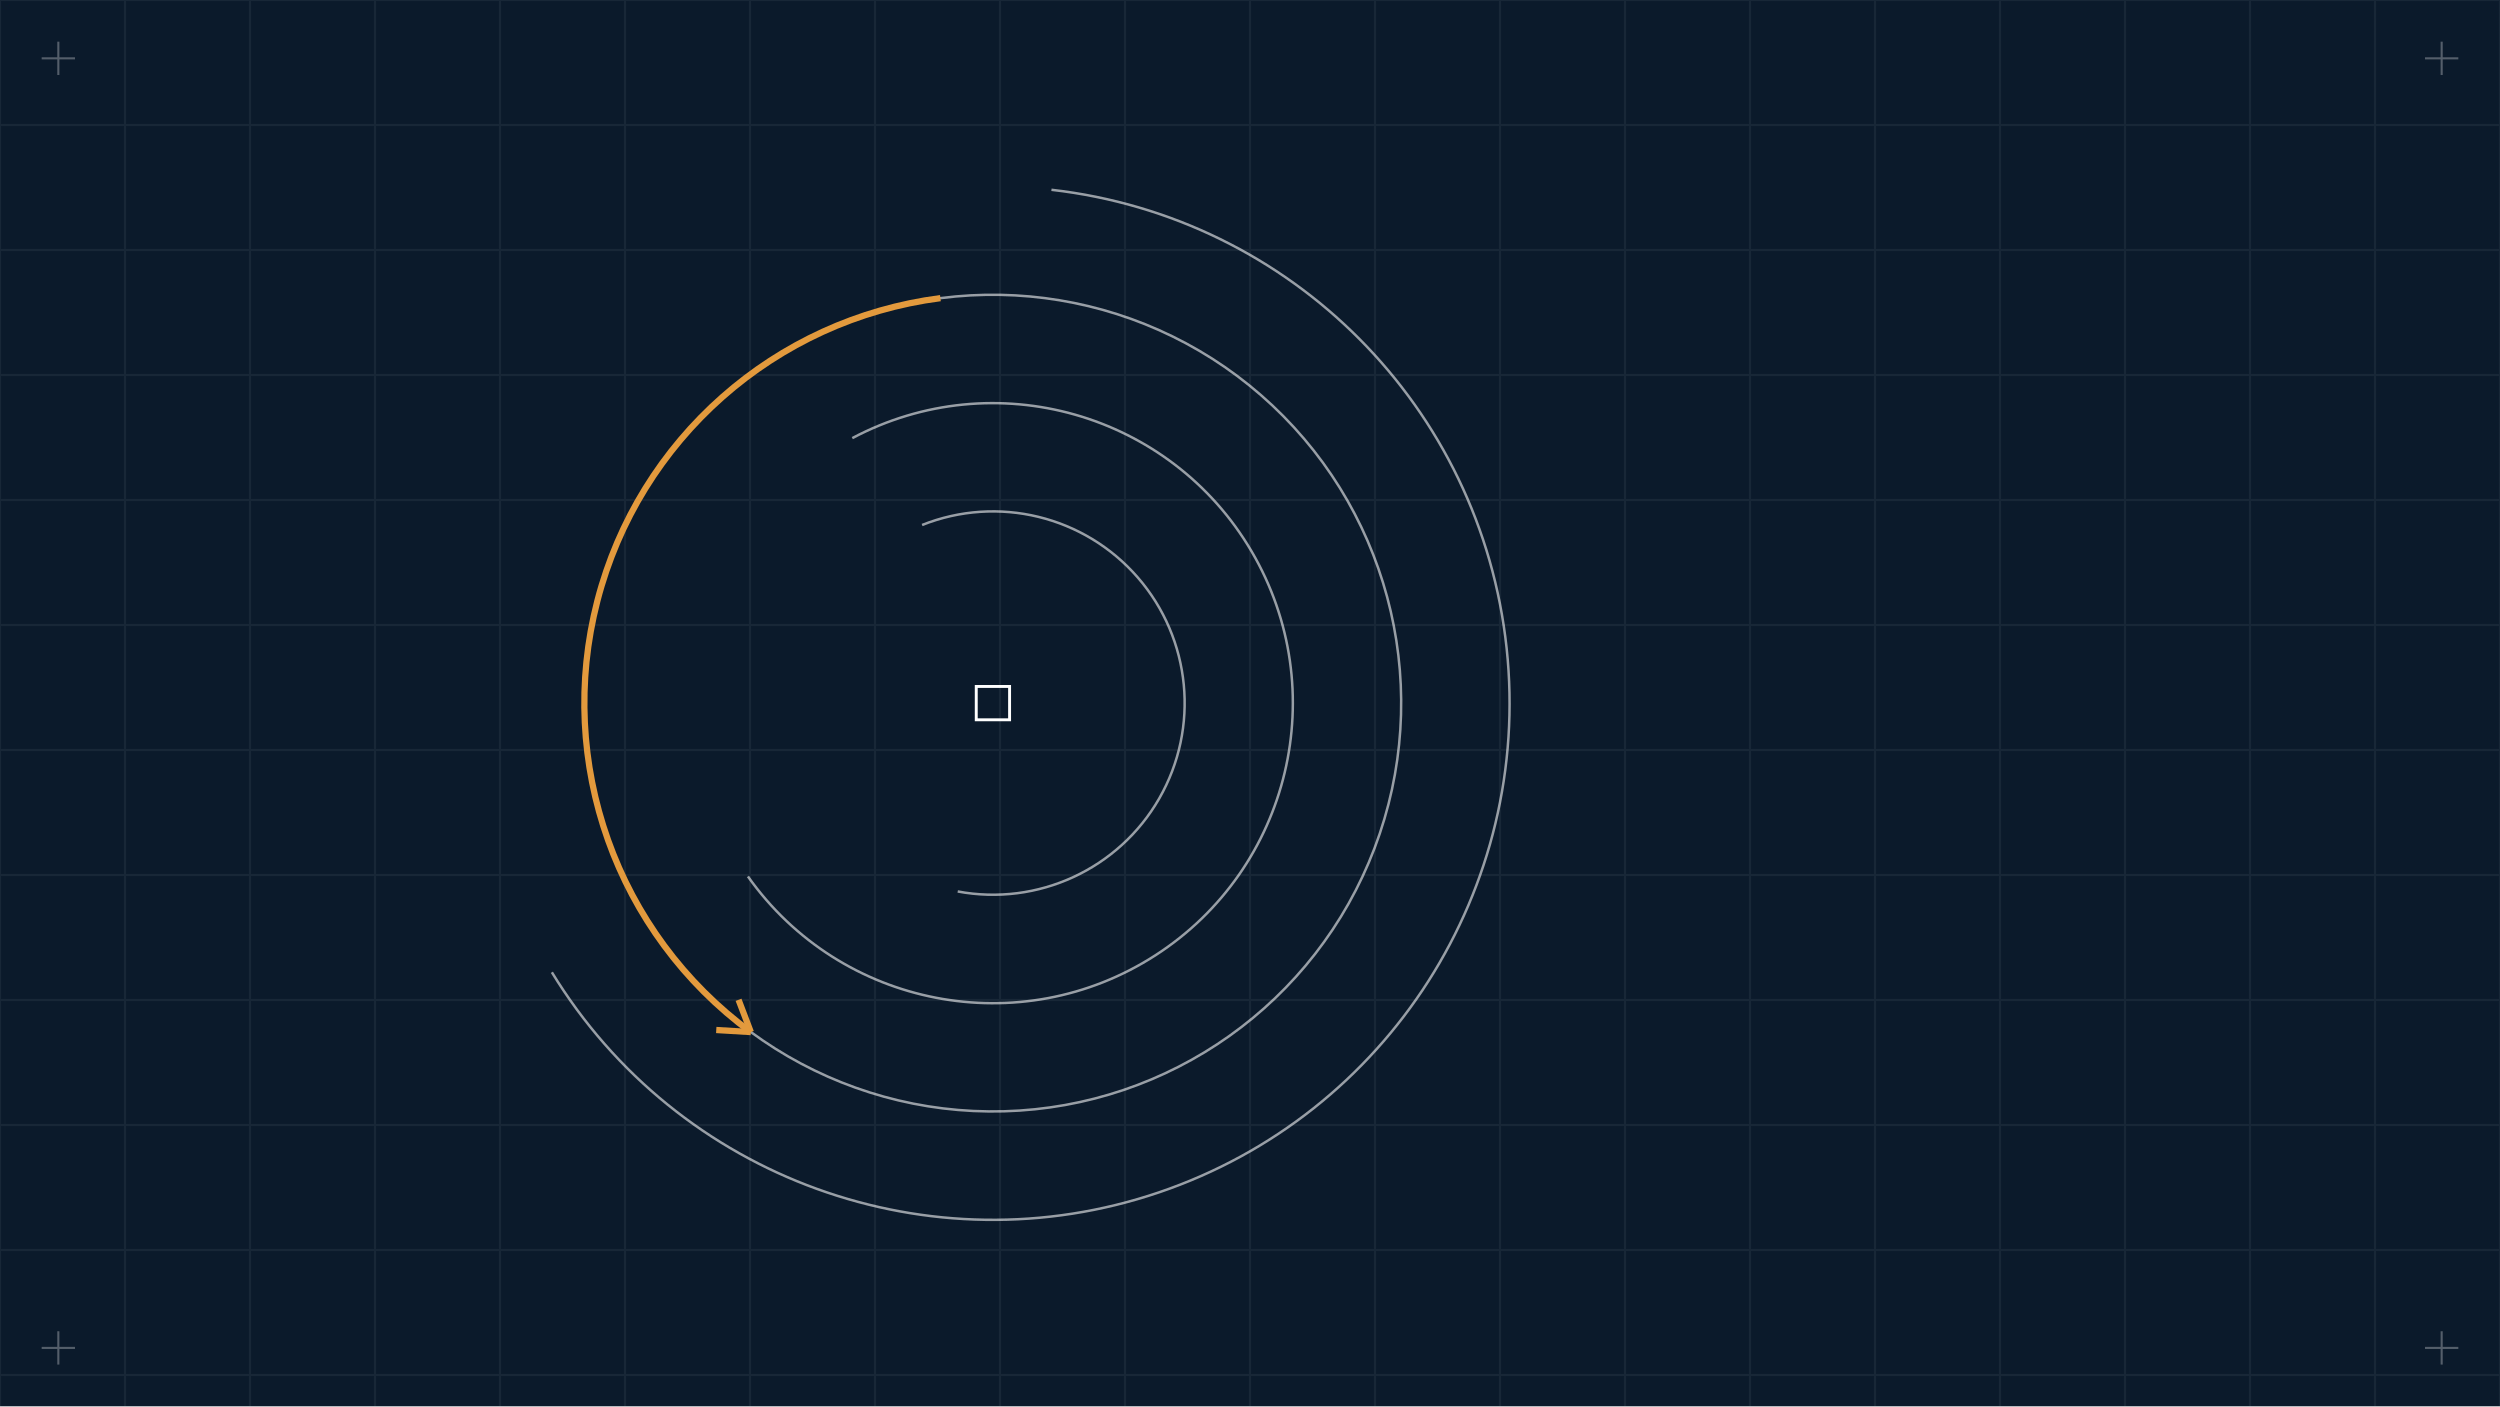
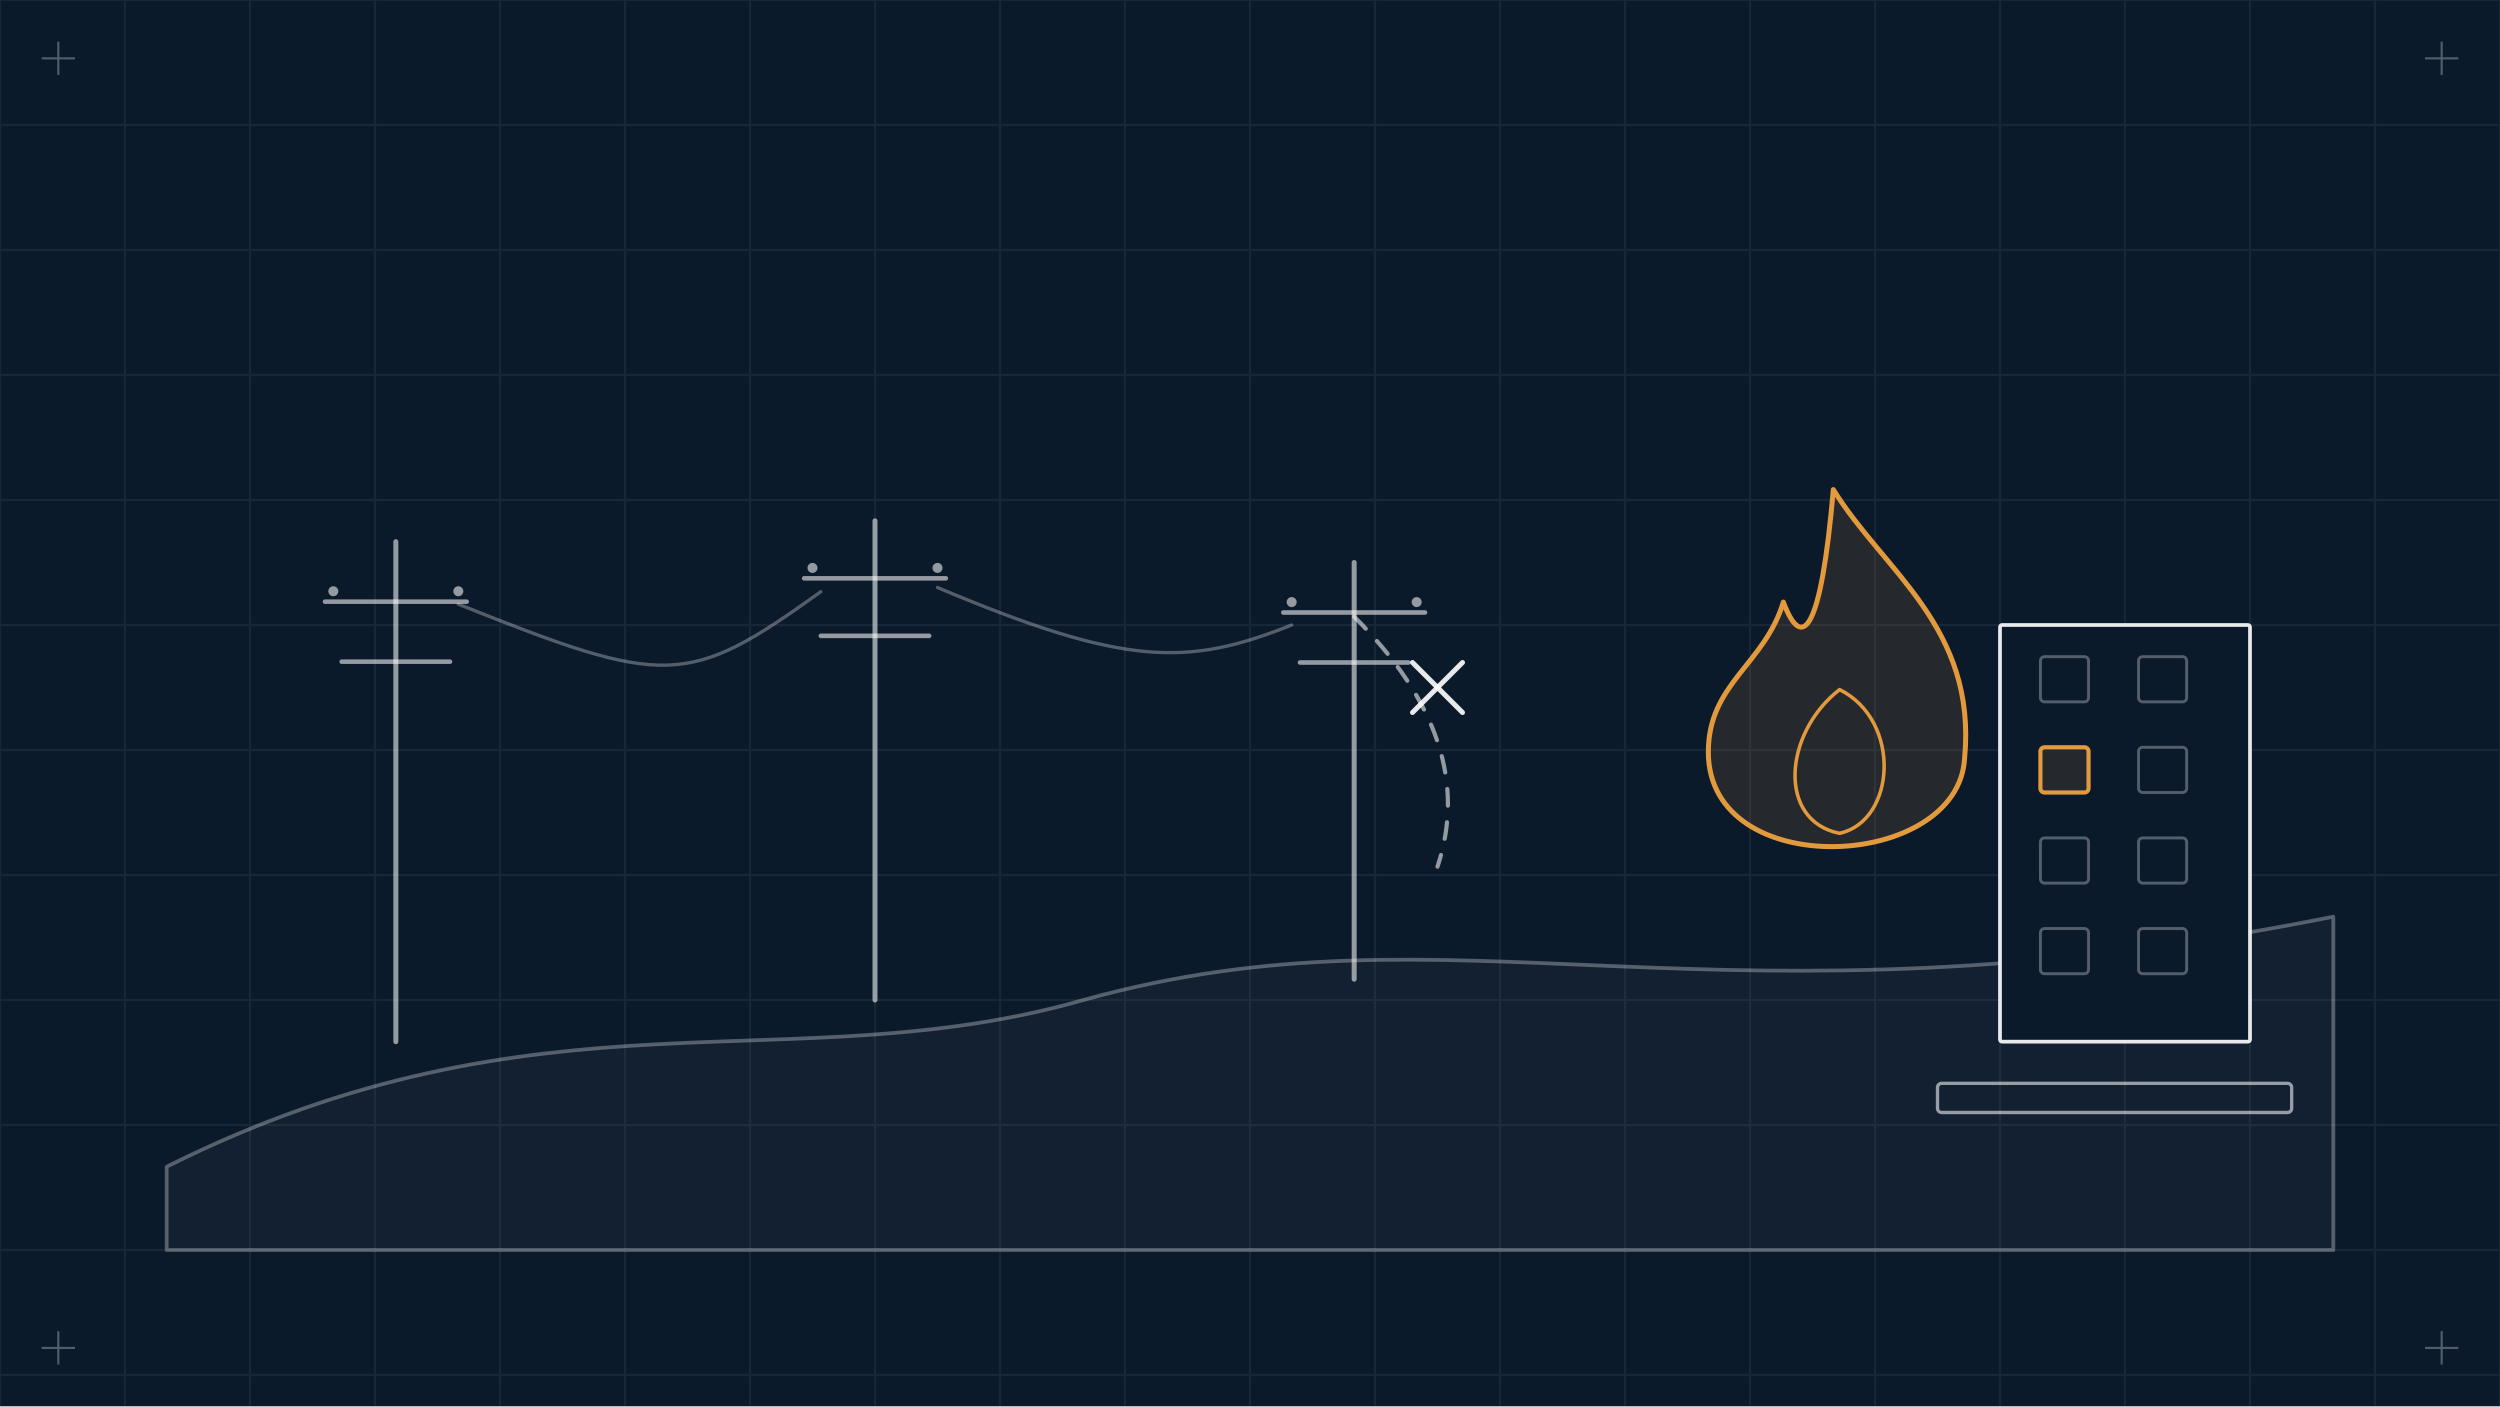
- <svg xmlns="http://www.w3.org/2000/svg" viewBox="0 0 1200 675" role="img" aria-label="Abstract illustration of a recovery arc returning to its baseline">
+ <svg xmlns="http://www.w3.org/2000/svg" viewBox="0 0 1200 675" role="img" aria-label="Power lines down beside a hillside fire while one office keeps its light on">
  <rect width="1200" height="675" fill="#0b1a2b" />
  <path d="M0 0V675M60 0V675M120 0V675M180 0V675M240 0V675M300 0V675M360 0V675M420 0V675M480 0V675M540 0V675M600 0V675M660 0V675M720 0V675M780 0V675M840 0V675M900 0V675M960 0V675M1020 0V675M1080 0V675M1140 0V675M1200 0V675M0 0H1200M0 60H1200M0 120H1200M0 180H1200M0 240H1200M0 300H1200M0 360H1200M0 420H1200M0 480H1200M0 540H1200M0 600H1200M0 660H1200" stroke="rgba(255,255,255,.055)" stroke-width="1" fill="none" />
  <path d="M20 28h16M28 20v16" stroke="rgba(255,255,255,.3)" stroke-width="1" />
  <path d="M1164 28h16M1172 20v16" stroke="rgba(255,255,255,.3)" stroke-width="1" />
  <path d="M20 647h16M28 639v16" stroke="rgba(255,255,255,.3)" stroke-width="1" />
  <path d="M1164 647h16M1172 639v16" stroke="rgba(255,255,255,.3)" stroke-width="1" />
-   <g transform="translate(1200 0) scale(-1 1)">
-     <path d="M740.3 427.9A92 92 0 1 1 757.4 252" stroke="rgba(255,255,255,.58)" stroke-width="1.2" fill="none" />
-     <path d="M841 420.7A144 144 0 1 1 790.9 210.3" stroke="rgba(255,255,255,.58)" stroke-width="1.2" fill="none" />
-     <path d="M902.5 417.2A196 196 0 1 1 804.4 159" stroke="rgba(255,255,255,.58)" stroke-width="1.2" fill="none" />
-     <path d="M935.1 466.7A248 248 0 1 1 695.3 91.1" stroke="rgba(255,255,255,.58)" stroke-width="1.2" fill="none" />
-     <path d="M748.6 143.1A196 196 0 0 1 839.6 495.4" stroke="#e39a3d" stroke-width="3" fill="none" />
-     <path d="M839.6 495.4l5.9 -15.5M839.6 495.4l16.6 -1" stroke="#e39a3d" stroke-width="3" />
-     <rect x="715.4" y="329.5" width="16" height="16" fill="none" stroke="#fff" stroke-width="1.4" />
-   </g>
+   <path d="M80 560 C260 470 380 520 520 480 C700 430 820 500 1120 440 V600 H80Z" stroke="rgba(255,255,255,.3)" stroke-width="1.8" fill="rgba(255,255,255,.03)" stroke-linecap="round" stroke-linejoin="round" />
+   <path d="M190 260L190 500" stroke="rgba(255,255,255,.56)" stroke-width="2.4" fill="none" stroke-linecap="round" stroke-linejoin="round" />
+   <path d="M156 288.8L224 288.8" stroke="rgba(255,255,255,.56)" stroke-width="2.2" fill="none" stroke-linecap="round" stroke-linejoin="round" />
+   <path d="M164 317.6L216 317.6" stroke="rgba(255,255,255,.56)" stroke-width="2.2" fill="none" stroke-linecap="round" stroke-linejoin="round" />
+   <circle cx="160" cy="283.8" r="2.4" fill="rgba(255,255,255,.56)" />
+   <circle cx="220" cy="283.8" r="2.4" fill="rgba(255,255,255,.56)" />
+   <path d="M420 250L420 480" stroke="rgba(255,255,255,.56)" stroke-width="2.4" fill="none" stroke-linecap="round" stroke-linejoin="round" />
+   <path d="M386 277.6L454 277.6" stroke="rgba(255,255,255,.56)" stroke-width="2.2" fill="none" stroke-linecap="round" stroke-linejoin="round" />
+   <path d="M394 305.2L446 305.2" stroke="rgba(255,255,255,.56)" stroke-width="2.2" fill="none" stroke-linecap="round" stroke-linejoin="round" />
+   <circle cx="390" cy="272.6" r="2.4" fill="rgba(255,255,255,.56)" />
+   <circle cx="450" cy="272.6" r="2.4" fill="rgba(255,255,255,.56)" />
+   <path d="M650 270L650 470" stroke="rgba(255,255,255,.56)" stroke-width="2.4" fill="none" stroke-linecap="round" stroke-linejoin="round" />
+   <path d="M616 294L684 294" stroke="rgba(255,255,255,.56)" stroke-width="2.2" fill="none" stroke-linecap="round" stroke-linejoin="round" />
+   <path d="M624 318L676 318" stroke="rgba(255,255,255,.56)" stroke-width="2.2" fill="none" stroke-linecap="round" stroke-linejoin="round" />
+   <circle cx="620" cy="289" r="2.4" fill="rgba(255,255,255,.56)" />
+   <circle cx="680" cy="289" r="2.4" fill="rgba(255,255,255,.56)" />
+   <path d="M220 290 C320 330 330 330 394 284 M450 282 C540 320 570 320 620 300" stroke="rgba(255,255,255,.3)" stroke-width="1.6" fill="none" stroke-linecap="round" stroke-linejoin="round" />
+   <path d="M650 296 q60 60 40 120" stroke="rgba(255,255,255,.56)" stroke-width="2" fill="none" stroke-dasharray="8 8" stroke-linecap="round" stroke-linejoin="round" />
+   <path d="M678 318L702 342" stroke="rgba(255,255,255,.9)" stroke-width="2.4" fill="none" stroke-linecap="round" stroke-linejoin="round" />
+   <path d="M678 342L702 318" stroke="rgba(255,255,255,.9)" stroke-width="2.4" fill="none" stroke-linecap="round" stroke-linejoin="round" />
+   <path d="M880 235C904 274 949 301 943 364C940 418 820 424 820 361C820 328 847 319 856 289C865 313 874 304 880 235Z" stroke="#e39a3d" stroke-width="2.4" fill="rgba(227,154,61,.12)" stroke-linecap="round" stroke-linejoin="round" />
+   <path d="M883 331C913 346 910 394 883 400C853 394 856 352 883 331Z" stroke="#e39a3d" stroke-width="1.7" fill="none" stroke-linecap="round" stroke-linejoin="round" />
+   <rect x="960" y="300" width="120" height="200" rx="1" stroke="rgba(255,255,255,.9)" stroke-width="1.8" fill="#0b1a2b" />
+   <rect x="979.4" y="315.2" width="23.1" height="21.7" rx="2" stroke="rgba(255,255,255,.3)" stroke-width="1.4" fill="none" />
+   <rect x="1026.5" y="315.2" width="23.1" height="21.7" rx="2" stroke="rgba(255,255,255,.3)" stroke-width="1.4" fill="none" />
+   <rect x="979.4" y="358.7" width="23.1" height="21.7" rx="2" stroke="#e39a3d" stroke-width="2" fill="rgba(227,154,61,.12)" />
+   <rect x="1026.5" y="358.7" width="23.1" height="21.7" rx="2" stroke="rgba(255,255,255,.3)" stroke-width="1.4" fill="none" />
+   <rect x="979.4" y="402.2" width="23.1" height="21.7" rx="2" stroke="rgba(255,255,255,.3)" stroke-width="1.4" fill="none" />
+   <rect x="1026.5" y="402.2" width="23.1" height="21.7" rx="2" stroke="rgba(255,255,255,.3)" stroke-width="1.4" fill="none" />
+   <rect x="979.4" y="445.7" width="23.1" height="21.7" rx="2" stroke="rgba(255,255,255,.3)" stroke-width="1.4" fill="none" />
+   <rect x="1026.5" y="445.7" width="23.1" height="21.7" rx="2" stroke="rgba(255,255,255,.3)" stroke-width="1.4" fill="none" />
+   <rect x="930" y="520" width="170" height="14" rx="2" stroke="rgba(255,255,255,.56)" stroke-width="1.6" fill="none" />
</svg>
